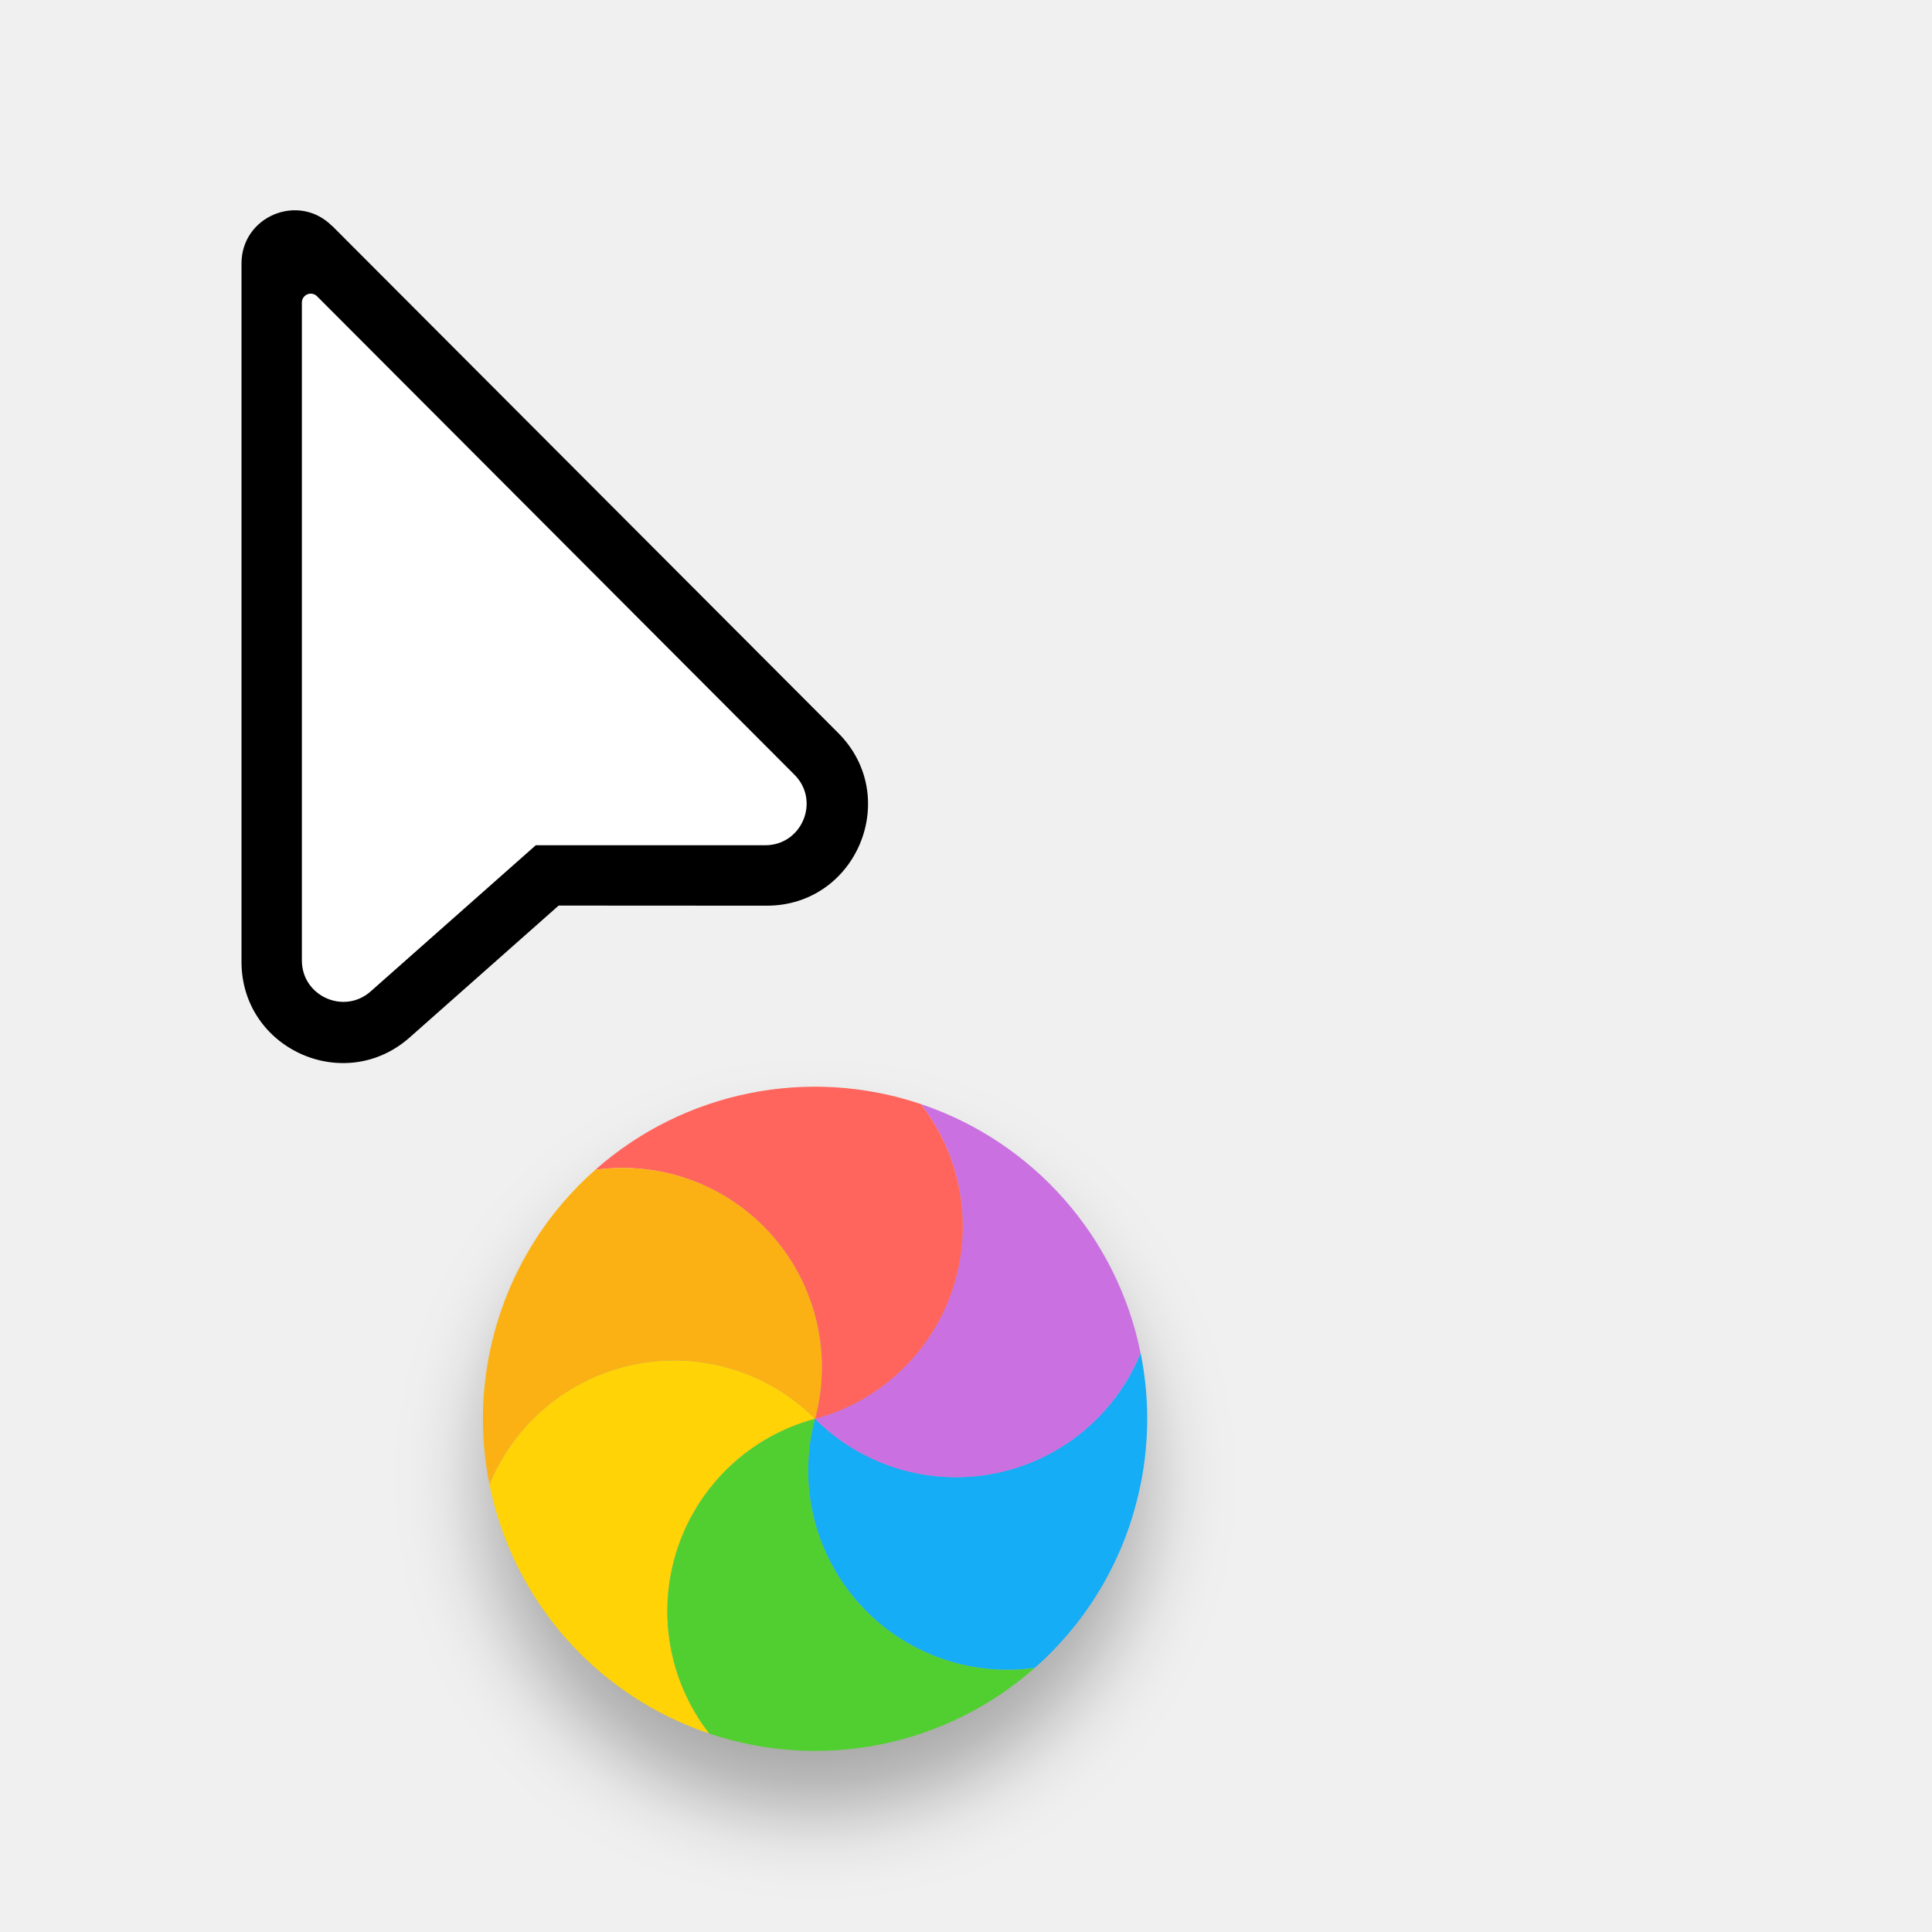
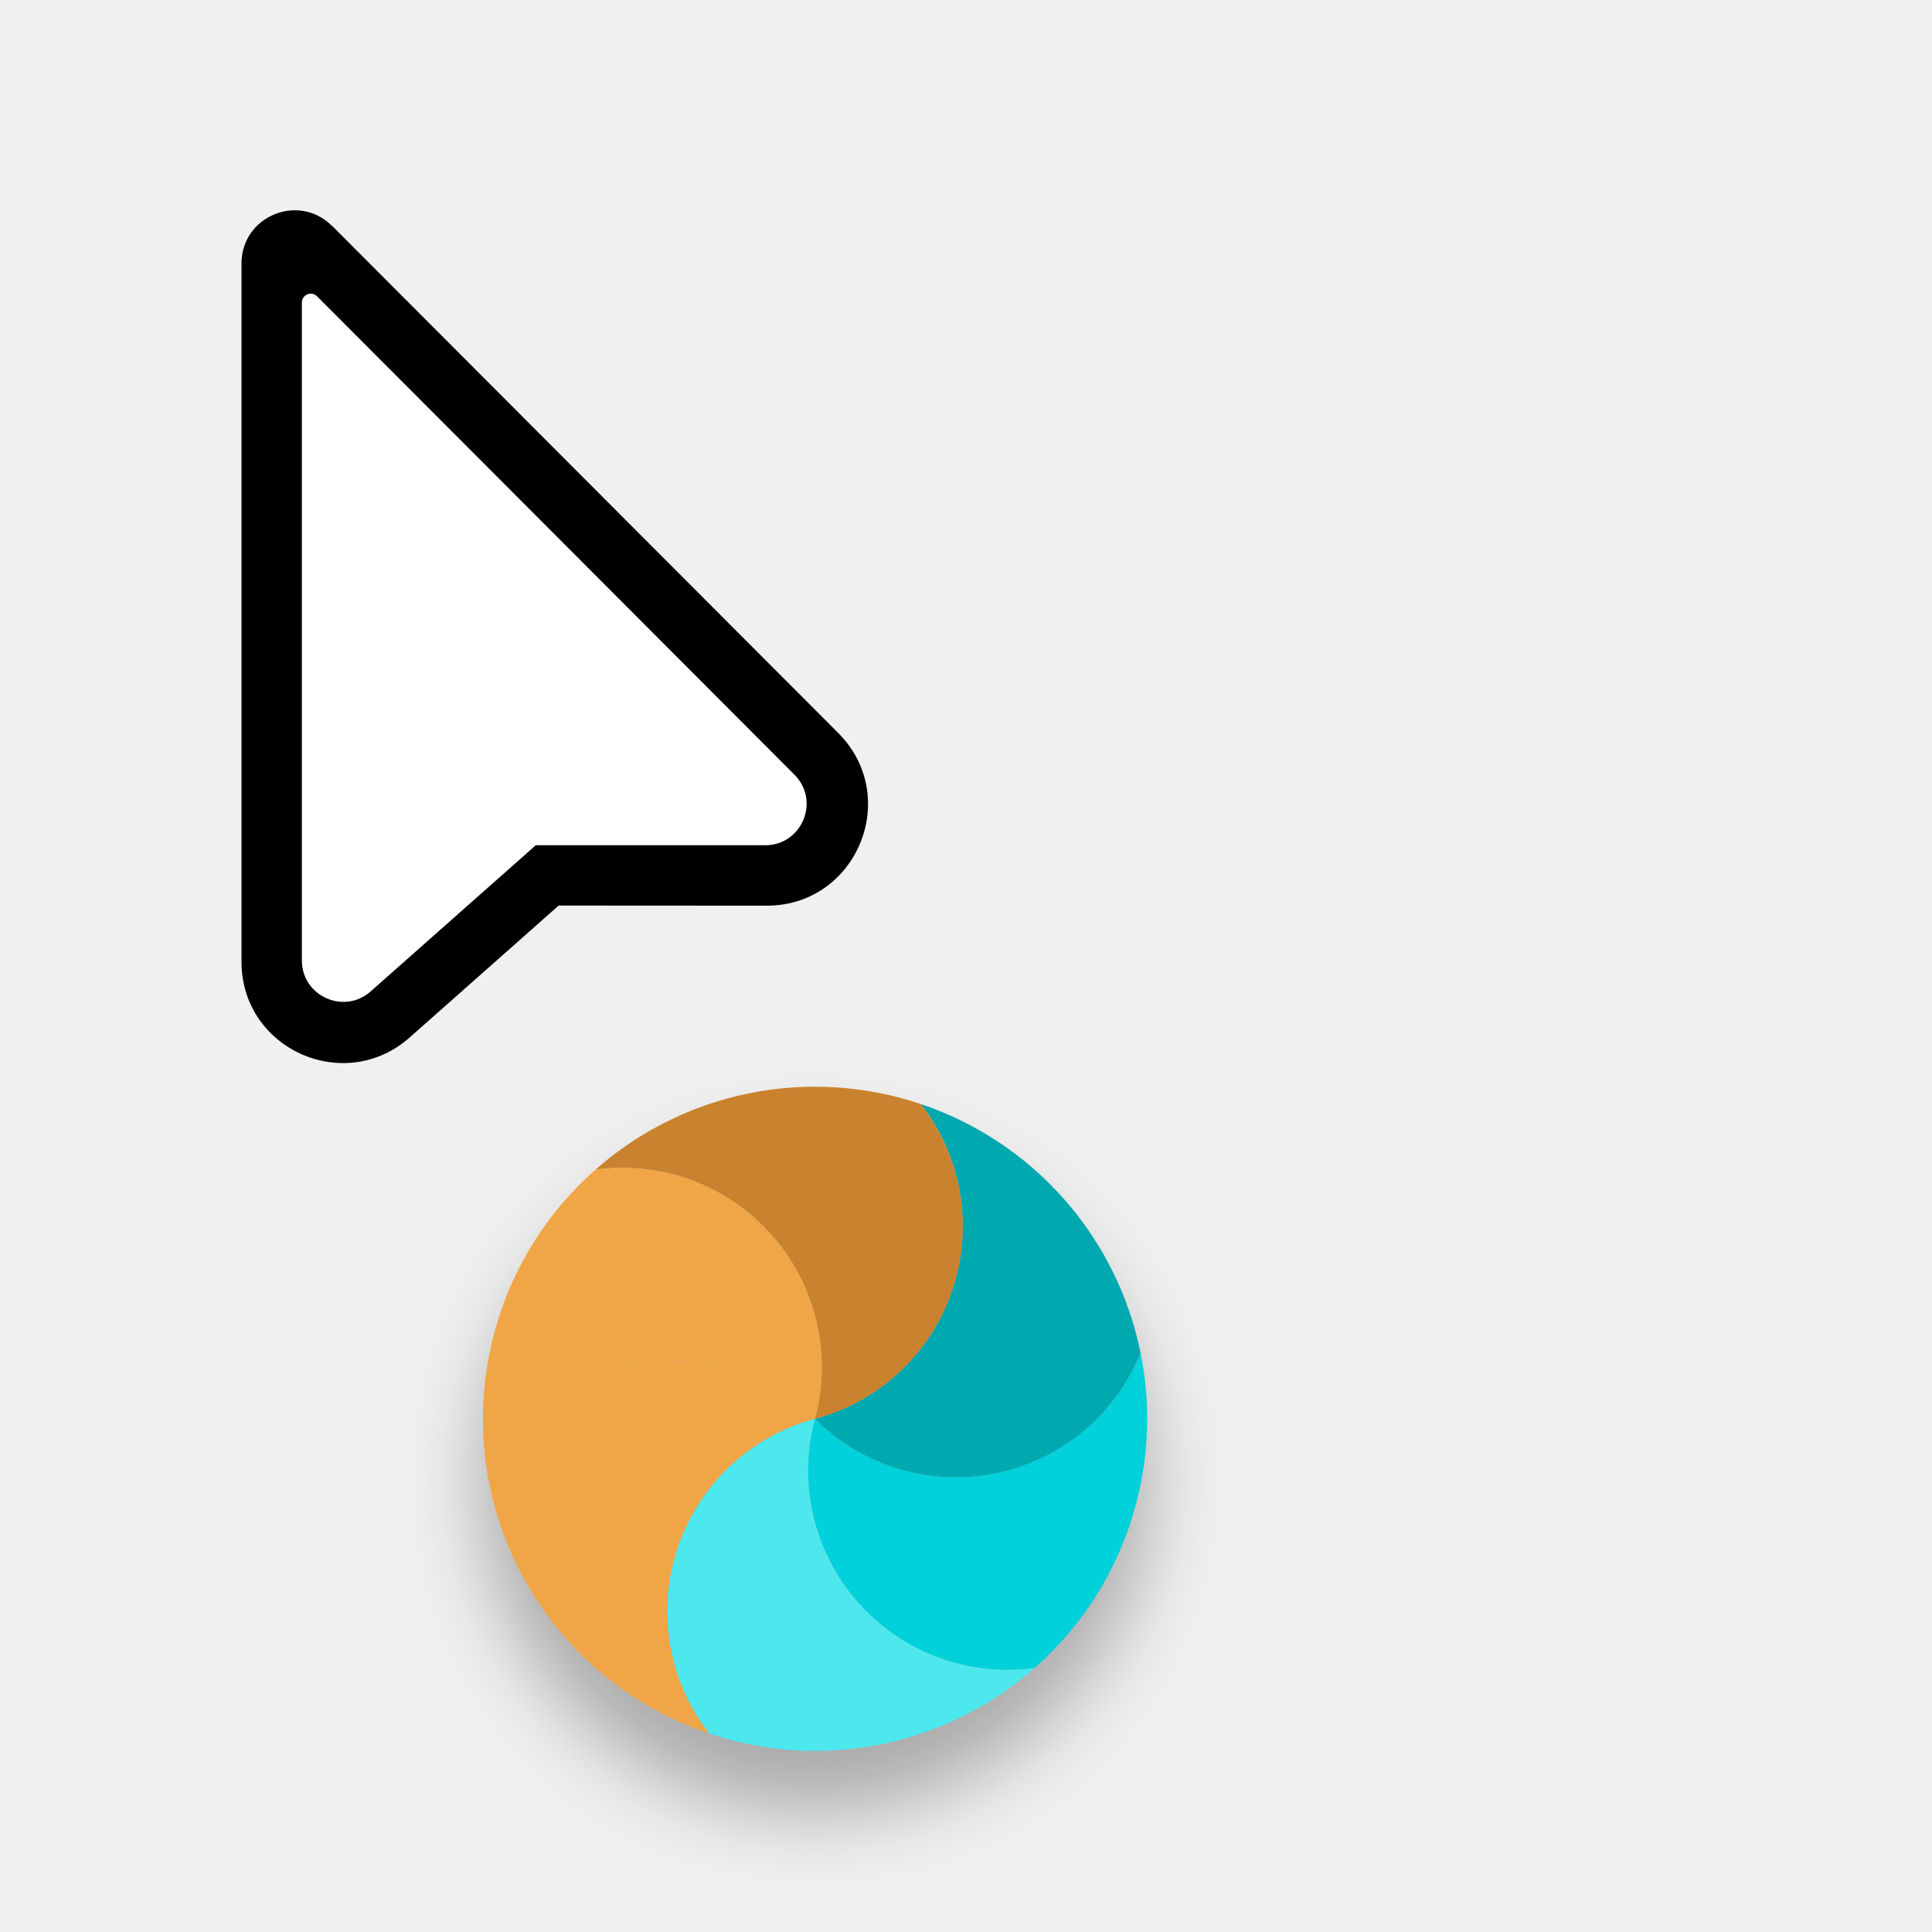
<svg xmlns="http://www.w3.org/2000/svg" width="32" height="32" viewBox="0 0 32 32" version="1.1" id="svg19">
  <defs id="defs12">
    <filter id="a" width="1.294" height="1.294" x="-0.147" y="-0.147" style="color-interpolation-filters:sRGB">
      <feGaussianBlur stdDeviation=".674" id="feGaussianBlur12" />
    </filter>
  </defs>
  <circle cx="13.5" cy="24.5" r="5.5" style="opacity:.3;fill:#000000;stroke-linecap:round;stroke-linejoin:round;filter:url(#a)" id="circle12" />
  <path fill="#000" fill-rule="evenodd" d="m5.502 3.742 8.383 8.4c1.053 1.057.306 2.859-1.185 2.859l-3.447-.002-2.468 2.185C5.704 18.14 4 17.375 4 15.93V4.364c0-.784.947-1.176 1.5-.621" clip-rule="evenodd" style="fill:#000;fill-opacity:1" id="path18" />
  <path fill-rule="evenodd" d="M5 5.01v10.898c0 .59.697.904 1.139.513L8.874 14h3.8c.61 0 .916-.736.485-1.168L5.251 4.907A.147.147 0 0 0 5 5.01" clip-rule="evenodd" style="fill:#ffffff;fill-opacity:1" id="path19" />
  <g id="g19" transform="rotate(-75,13.5,23.5)">
-     <path d="M 12.046,7.544 A 6,6 0 0 1 16.5,16.5 6,6 0 0 0 6.52,15.877 10,10 0 0 1 12.046,7.544" style="fill:#ffd305;fill-opacity:1" transform="matrix(0.55,0,0,0.55,4.425,14.425)" id="path12" />
-     <path d="M 6.52,15.877 A 6,6 0 0 1 16.5,16.5 6,6 0 0 0 10.97,24.834 9.99,9.99 0 0 1 6.52,15.877" style="fill:#52cf30;fill-opacity:1" transform="matrix(0.55,0,0,0.55,4.425,14.425)" id="path13" />
-     <path d="M 10.97,24.834 A 6,6 0 0 1 16.5,16.5 6,6 0 0 0 20.955,25.455 9.96,9.96 0 0 1 16.5,26.5 9.95,9.95 0 0 1 10.97,24.834" style="fill:#14adf6;fill-opacity:1" transform="matrix(0.55,0,0,0.55,4.425,14.425)" id="path14" />
-     <path d="M 20.955,25.456 A 6,6 0 0 1 16.5,16.5 a 6,6 0 0 0 9.98,0.622 10,10 0 0 1 -5.527,8.333" style="fill:#ca70e1;fill-opacity:1" transform="matrix(0.55,0,0,0.55,4.425,14.425)" id="path15" />
-     <path d="M 26.48,17.123 A 6,6 0 0 1 16.5,16.5 a 6,6 0 0 0 5.53,-8.334 9.99,9.99 0 0 1 4.45,8.957" style="fill:#ff645d;fill-opacity:1" transform="matrix(0.55,0,0,0.55,4.425,14.425)" id="path16" />
-     <path d="M 22.03,8.166 A 6,6 0 0 1 16.5,16.5 6,6 0 0 0 12.046,7.544 9.96,9.96 0 0 1 16.5,6.5 c 2.044,0 3.946,0.613 5.53,1.666" style="fill:#fbb114;fill-opacity:1" transform="matrix(0.55,0,0,0.55,4.425,14.425)" id="path17" />
+     <path d="M 12.046,7.544 A 6,6 0 0 1 16.5,16.5 6,6 0 0 0 6.52,15.877 10,10 0 0 1 12.046,7.544" style="fill:#f0a646;fill-opacity:1" transform="matrix(0.55,0,0,0.55,4.425,14.425)" id="path12" />
+     <path d="M 6.52,15.877 A 6,6 0 0 1 16.5,16.5 6,6 0 0 0 10.97,24.834 9.99,9.99 0 0 1 6.52,15.877" style="fill:#4de8ee;fill-opacity:1" transform="matrix(0.55,0,0,0.55,4.425,14.425)" id="path13" />
+     <path d="M 10.97,24.834 A 6,6 0 0 1 16.5,16.5 6,6 0 0 0 20.955,25.455 9.96,9.96 0 0 1 16.5,26.5 9.95,9.95 0 0 1 10.97,24.834" style="fill:#00d1da;fill-opacity:1" transform="matrix(0.55,0,0,0.55,4.425,14.425)" id="path14" />
+     <path d="M 20.955,25.456 A 6,6 0 0 1 16.5,16.5 a 6,6 0 0 0 9.98,0.622 10,10 0 0 1 -5.527,8.333" style="fill:#00a8b0;fill-opacity:1" transform="matrix(0.55,0,0,0.55,4.425,14.425)" id="path15" />
+     <path d="M 26.48,17.123 A 6,6 0 0 1 16.5,16.5 a 6,6 0 0 0 5.53,-8.334 9.99,9.99 0 0 1 4.45,8.957" style="fill:#c9832f;fill-opacity:1" transform="matrix(0.55,0,0,0.55,4.425,14.425)" id="path16" />
+     <path d="M 22.03,8.166 A 6,6 0 0 1 16.5,16.5 6,6 0 0 0 12.046,7.544 9.96,9.96 0 0 1 16.5,6.5 c 2.044,0 3.946,0.613 5.53,1.666" style="fill:#f0a646;fill-opacity:1" transform="matrix(0.55,0,0,0.55,4.425,14.425)" id="path17" />
  </g>
</svg>
